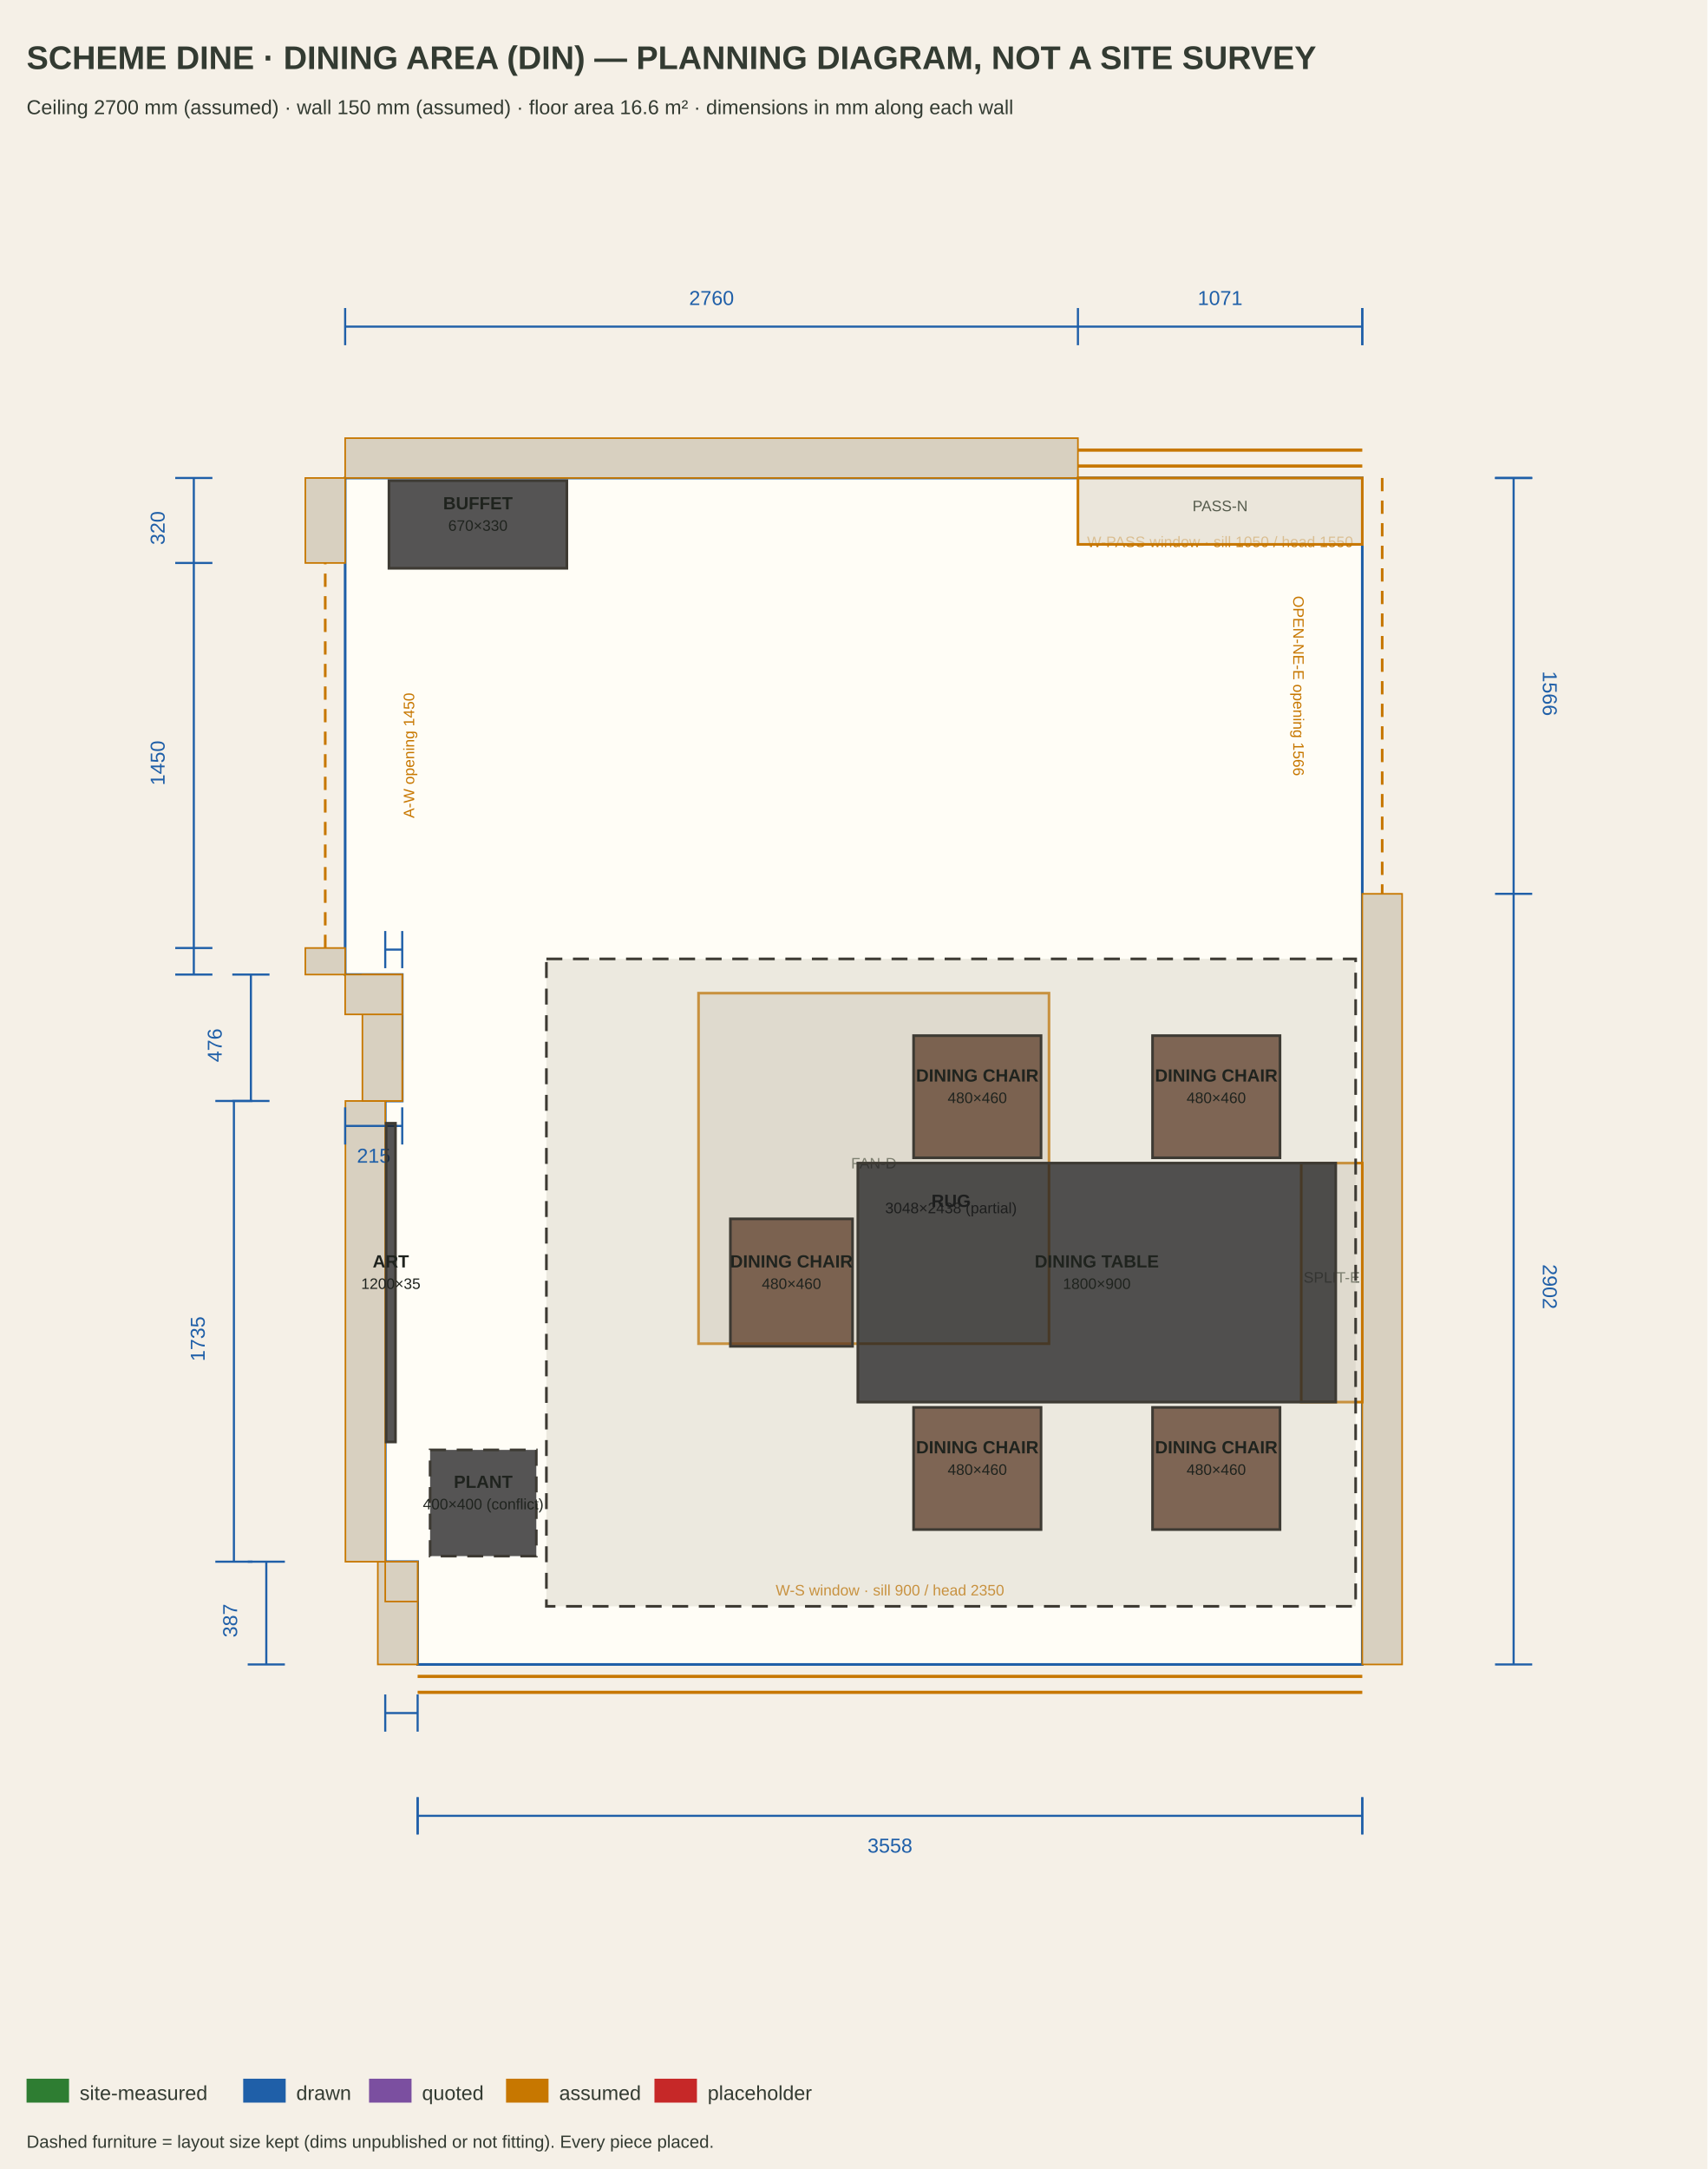
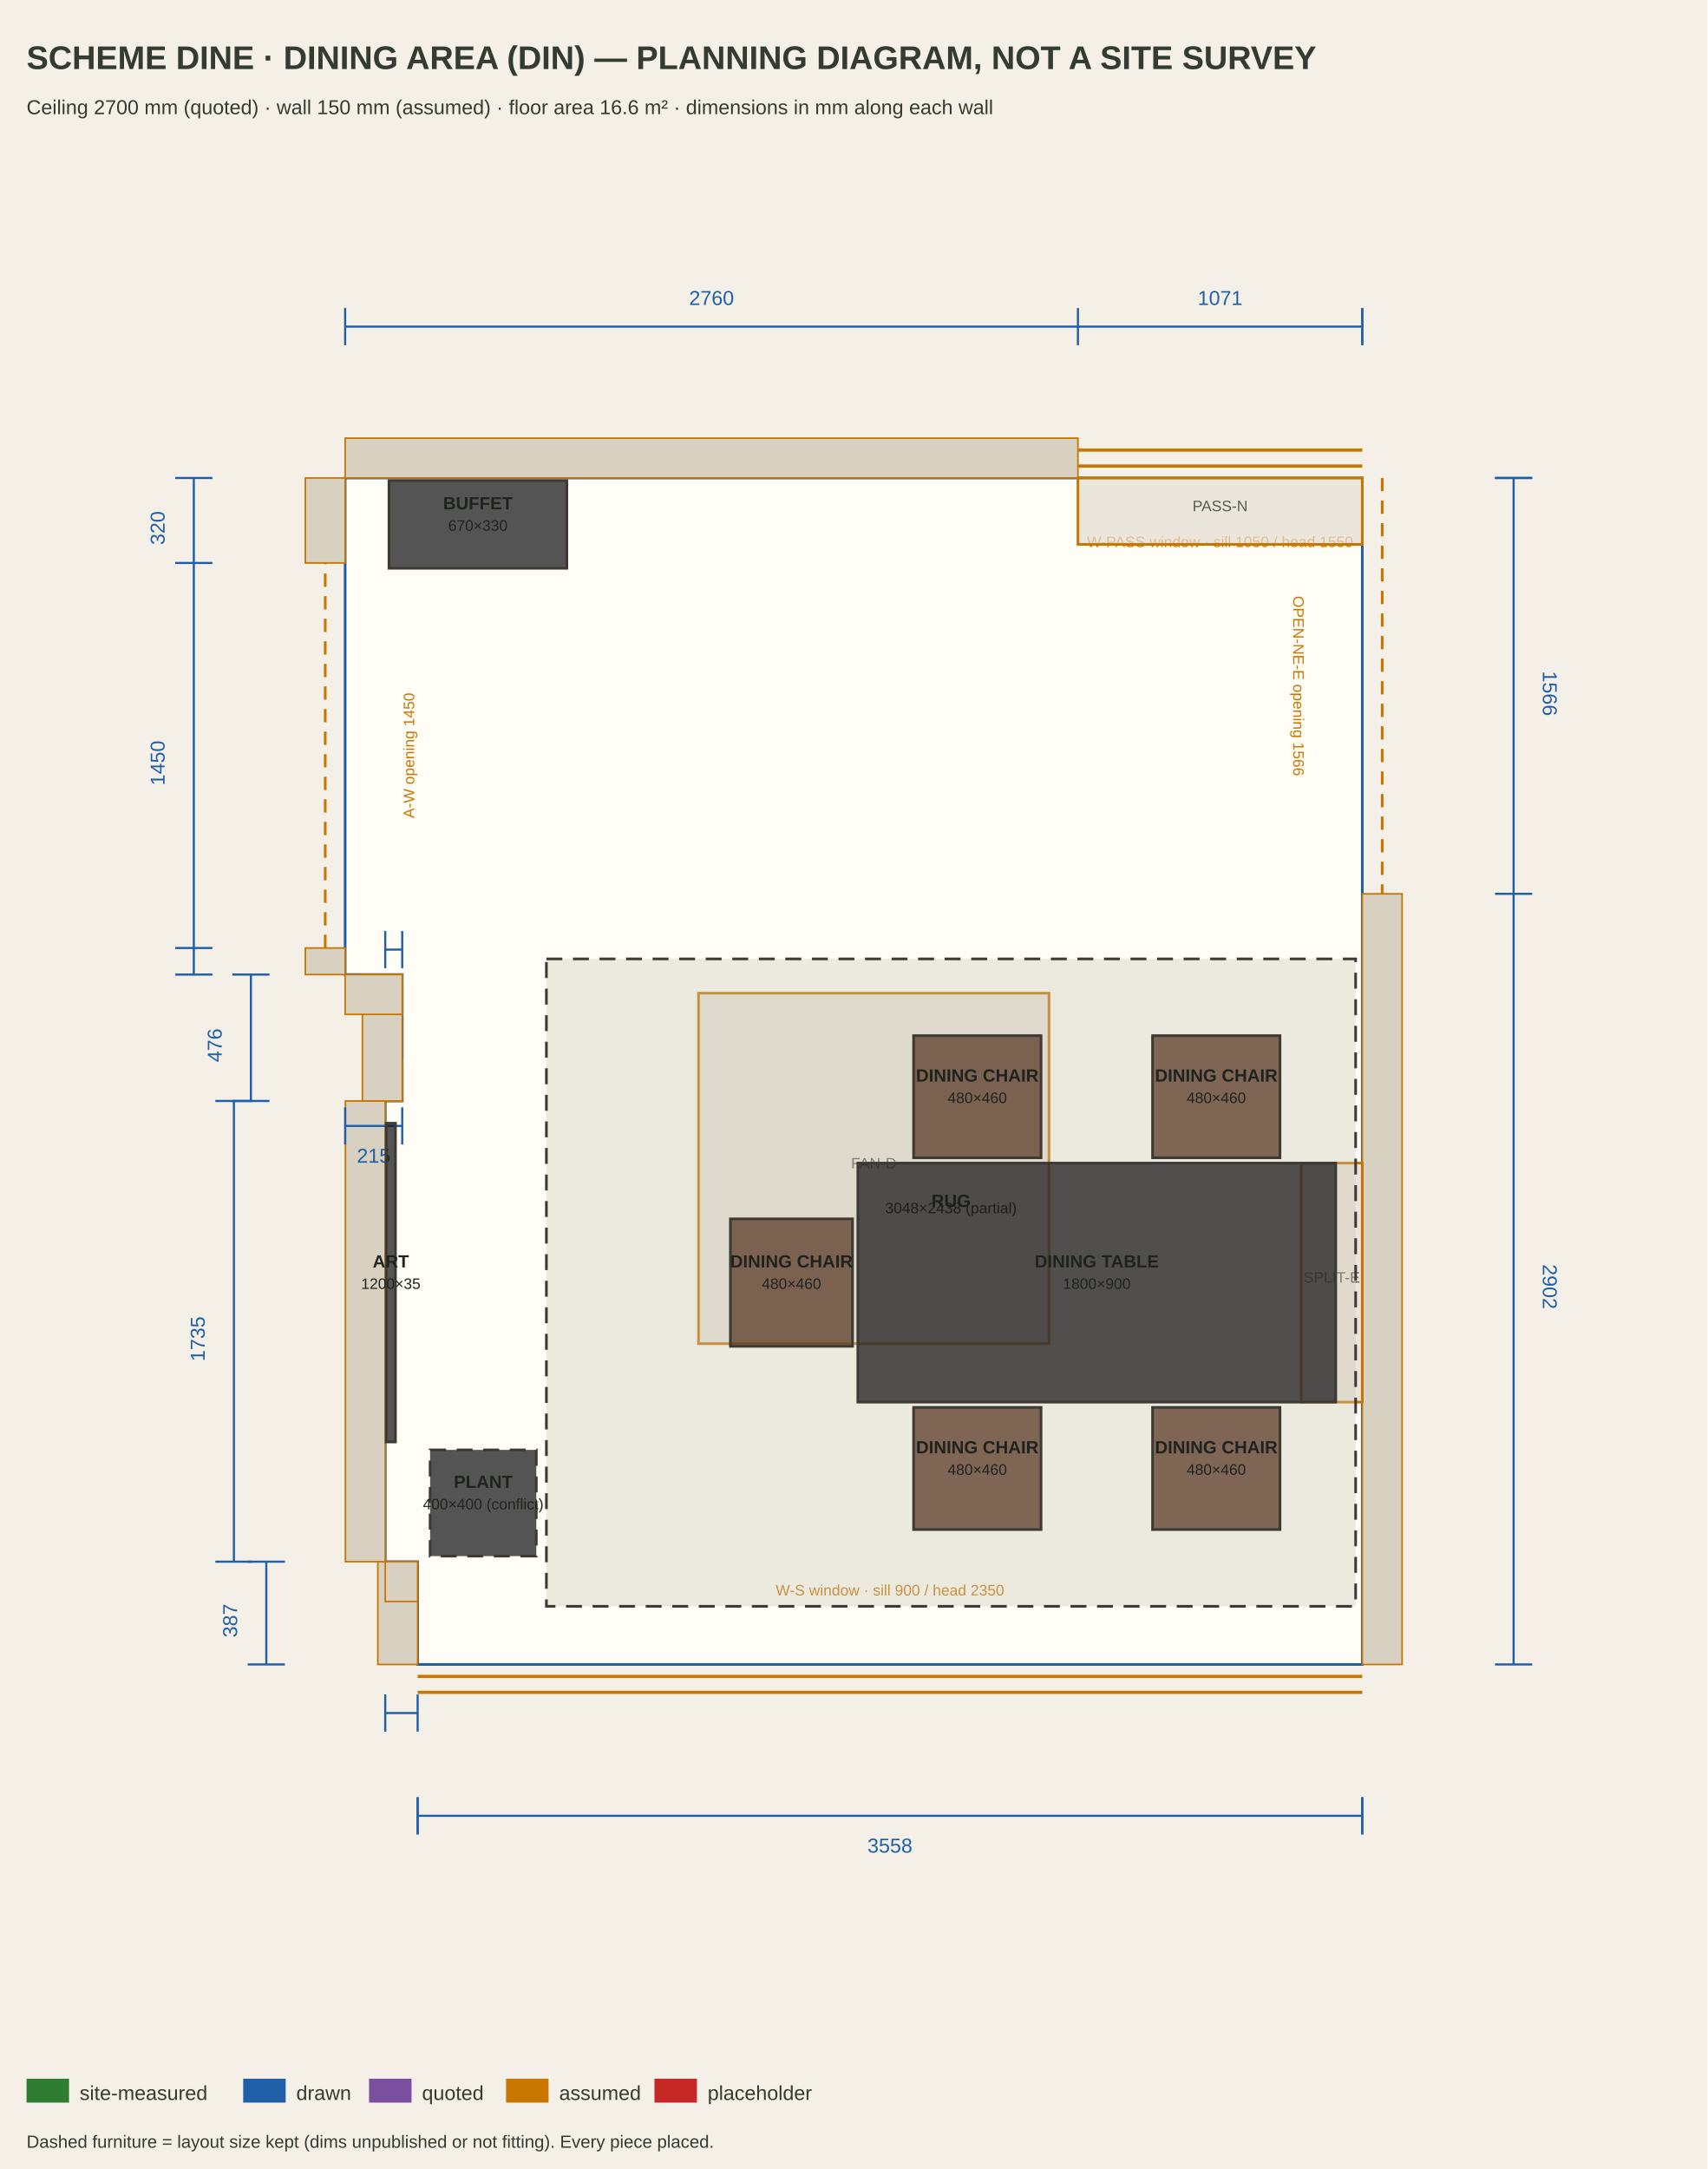
<svg xmlns="http://www.w3.org/2000/svg" viewBox="-1300 -1800 6431 8168" width="100%" height="100%" role="img" aria-label="Scheme DINE Dining area planning diagram">
  <rect x="-1300" y="-1800" width="6431" height="8168" fill="#f5f0e7" />
  <g font-family="Arial,sans-serif">
    <polygon points="0.0,0.0 3831.0,0.0 3831.0,4468.0 273.0,4468.0 273.0,4081.0 151.0,4081.0 151.0,2346.0 215.0,2346.0 215.0,1870.0 0.0,1870.0" fill="#fffdf6" stroke="#1f5fa8" stroke-width="10" />
    <polygon points="0.0,0.0 2760.0,0.0 2760.0,-150.0 0.0,-150.0" fill="#d8d0c0" stroke="#c77700" stroke-width="6" />
    <line x1="0.0" y1="-570.0" x2="3831.0" y2="-570.0" stroke="#1f5fa8" stroke-width="8" />
    <line x1="0.0" y1="-500.0" x2="0.0" y2="-640.0" stroke="#1f5fa8" stroke-width="8" />
    <line x1="2760.0" y1="-500.0" x2="2760.0" y2="-640.0" stroke="#1f5fa8" stroke-width="8" />
    <line x1="3831.0" y1="-500.0" x2="3831.0" y2="-640.0" stroke="#1f5fa8" stroke-width="8" />
    <line x1="3831.0" y1="-500.0" x2="3831.0" y2="-640.0" stroke="#1f5fa8" stroke-width="8" />
    <text x="1380.0" y="-651.5" text-anchor="middle" font-size="76.0" font-weight="normal" fill="#1f5fa8" transform="rotate(0.0 1380.0 -651.5)">2760</text>
    <text x="3295.5" y="-651.5" text-anchor="middle" font-size="76.0" font-weight="normal" fill="#1f5fa8" transform="rotate(0.0 3295.5 -651.5)">1071</text>
    <line x1="2760.0" y1="-45.0" x2="3831.0" y2="-45.0" stroke="#c77700" stroke-width="12" />
    <line x1="2760.0" y1="-105.0" x2="3831.0" y2="-105.0" stroke="#c77700" stroke-width="12" />
    <text x="3295.5" y="260.0" text-anchor="middle" font-size="57.0" font-weight="normal" fill="#c77700" transform="rotate(0.0 3295.5 260.0)">W-PASS window · sill 1050 / head 1550</text>
    <polygon points="3831.0,1566.0 3831.0,4468.0 3981.0,4468.0 3981.0,1566.0" fill="#d8d0c0" stroke="#c77700" stroke-width="6" />
    <line x1="4401.0" y1="0.0" x2="4401.0" y2="4468.0" stroke="#1f5fa8" stroke-width="8" />
    <line x1="4331.0" y1="0.0" x2="4471.0" y2="0.0" stroke="#1f5fa8" stroke-width="8" />
    <line x1="4331.0" y1="0.0" x2="4471.0" y2="0.0" stroke="#1f5fa8" stroke-width="8" />
    <line x1="4331.0" y1="1566.0" x2="4471.0" y2="1566.0" stroke="#1f5fa8" stroke-width="8" />
    <line x1="4331.0" y1="4468.0" x2="4471.0" y2="4468.0" stroke="#1f5fa8" stroke-width="8" />
    <text x="4511.0" y="811.5" text-anchor="middle" font-size="76.0" font-weight="normal" fill="#1f5fa8" transform="rotate(90.0 4511.0 811.5)">1566</text>
    <text x="4511.0" y="3045.5" text-anchor="middle" font-size="76.0" font-weight="normal" fill="#1f5fa8" transform="rotate(90.0 4511.0 3045.5)">2902</text>
    <line x1="3906.0" y1="0.0" x2="3906.0" y2="1566.0" stroke="#c77700" stroke-width="10" stroke-dasharray="50 35" />
    <text x="3571.0" y="783.0" text-anchor="middle" font-size="57.0" font-weight="normal" fill="#c77700" transform="rotate(90.0 3571.0 783.0)">OPEN-NE-E opening 1566</text>
    <line x1="3831.0" y1="5038.0" x2="273.0" y2="5038.0" stroke="#1f5fa8" stroke-width="8" />
    <line x1="3831.0" y1="4968.0" x2="3831.0" y2="5108.0" stroke="#1f5fa8" stroke-width="8" />
    <line x1="3831.0" y1="4968.0" x2="3831.0" y2="5108.0" stroke="#1f5fa8" stroke-width="8" />
    <line x1="273.0" y1="4968.0" x2="273.0" y2="5108.0" stroke="#1f5fa8" stroke-width="8" />
    <line x1="273.0" y1="4968.0" x2="273.0" y2="5108.0" stroke="#1f5fa8" stroke-width="8" />
    <text x="2052.0" y="5176.5" text-anchor="middle" font-size="76.0" font-weight="normal" fill="#1f5fa8" transform="rotate(0.0 2052.0 5176.5)">3558</text>
    <line x1="3831.0" y1="4513.0" x2="273.0" y2="4513.0" stroke="#c77700" stroke-width="12" />
    <line x1="3831.0" y1="4573.0" x2="273.0" y2="4573.0" stroke="#c77700" stroke-width="12" />
    <text x="2052.0" y="4208.0" text-anchor="middle" font-size="57.0" font-weight="normal" fill="#c77700" transform="rotate(0.0 2052.0 4208.0)">W-S window · sill 900 / head 2350</text>
    <polygon points="273.0,4468.0 273.0,4081.0 123.0,4081.0 123.0,4468.0" fill="#d8d0c0" stroke="#c77700" stroke-width="6" />
    <line x1="-297.0" y1="4468.0" x2="-297.0" y2="4081.0" stroke="#1f5fa8" stroke-width="8" />
    <line x1="-227.0" y1="4468.0" x2="-367.0" y2="4468.0" stroke="#1f5fa8" stroke-width="8" />
    <line x1="-227.0" y1="4081.0" x2="-367.0" y2="4081.0" stroke="#1f5fa8" stroke-width="8" />
    <text x="-407.0" y="4303.0" text-anchor="middle" font-size="76.0" font-weight="normal" fill="#1f5fa8" transform="rotate(-90.0 -407.0 4303.0)">387</text>
    <polygon points="273.0,4081.0 151.0,4081.0 151.0,4231.0 273.0,4231.0" fill="#d8d0c0" stroke="#c77700" stroke-width="6" />
    <line x1="273.0" y1="4651.0" x2="151.0" y2="4651.0" stroke="#1f5fa8" stroke-width="8" />
    <line x1="273.0" y1="4581.0" x2="273.0" y2="4721.0" stroke="#1f5fa8" stroke-width="8" />
    <line x1="151.0" y1="4581.0" x2="151.0" y2="4721.0" stroke="#1f5fa8" stroke-width="8" />
    <polygon points="151.0,4081.0 151.0,2346.0 1.0,2346.0 1.0,4081.0" fill="#d8d0c0" stroke="#c77700" stroke-width="6" />
    <line x1="-419.0" y1="4081.0" x2="-419.0" y2="2346.0" stroke="#1f5fa8" stroke-width="8" />
    <line x1="-349.0" y1="4081.0" x2="-489.0" y2="4081.0" stroke="#1f5fa8" stroke-width="8" />
    <line x1="-349.0" y1="2346.0" x2="-489.0" y2="2346.0" stroke="#1f5fa8" stroke-width="8" />
    <text x="-529.0" y="3242.0" text-anchor="middle" font-size="76.0" font-weight="normal" fill="#1f5fa8" transform="rotate(-90.0 -529.0 3242.0)">1735</text>
    <polygon points="151.0,2346.0 215.0,2346.0 215.0,2196.0 151.0,2196.0" fill="#d8d0c0" stroke="#c77700" stroke-width="6" />
    <line x1="151.0" y1="1776.0" x2="215.0" y2="1776.0" stroke="#1f5fa8" stroke-width="8" />
    <line x1="151.0" y1="1846.0" x2="151.0" y2="1706.0" stroke="#1f5fa8" stroke-width="8" />
    <line x1="215.0" y1="1846.0" x2="215.0" y2="1706.0" stroke="#1f5fa8" stroke-width="8" />
    <polygon points="215.0,2346.0 215.0,1870.0 65.0,1870.0 65.0,2346.0" fill="#d8d0c0" stroke="#c77700" stroke-width="6" />
    <line x1="-355.0" y1="2346.0" x2="-355.0" y2="1870.0" stroke="#1f5fa8" stroke-width="8" />
    <line x1="-285.0" y1="2346.0" x2="-425.0" y2="2346.0" stroke="#1f5fa8" stroke-width="8" />
    <line x1="-285.0" y1="1870.0" x2="-425.0" y2="1870.0" stroke="#1f5fa8" stroke-width="8" />
    <text x="-465.0" y="2136.5" text-anchor="middle" font-size="76.0" font-weight="normal" fill="#1f5fa8" transform="rotate(-90.0 -465.0 2136.5)">476</text>
    <polygon points="215.0,1870.0 0.0,1870.0 0.0,2020.0 215.0,2020.0" fill="#d8d0c0" stroke="#c77700" stroke-width="6" />
    <line x1="215.0" y1="2440.0" x2="0.0" y2="2440.0" stroke="#1f5fa8" stroke-width="8" />
    <line x1="215.0" y1="2370.0" x2="215.0" y2="2510.0" stroke="#1f5fa8" stroke-width="8" />
    <line x1="0.0" y1="2370.0" x2="0.0" y2="2510.0" stroke="#1f5fa8" stroke-width="8" />
    <text x="107.5" y="2578.5" text-anchor="middle" font-size="76.0" font-weight="normal" fill="#1f5fa8" transform="rotate(0.0 107.5 2578.5)">215</text>
    <polygon points="0.0,1870.0 0.0,1770.0 -150.0,1770.0 -150.0,1870.0" fill="#d8d0c0" stroke="#c77700" stroke-width="6" />
    <polygon points="0.0,320.0 0.0,0.0 -150.0,0.0 -150.0,320.0" fill="#d8d0c0" stroke="#c77700" stroke-width="6" />
    <line x1="-570.0" y1="1870.0" x2="-570.0" y2="0.0" stroke="#1f5fa8" stroke-width="8" />
    <line x1="-500.0" y1="1870.0" x2="-640.0" y2="1870.0" stroke="#1f5fa8" stroke-width="8" />
    <line x1="-500.0" y1="1770.0" x2="-640.0" y2="1770.0" stroke="#1f5fa8" stroke-width="8" />
    <line x1="-500.0" y1="320.0" x2="-640.0" y2="320.0" stroke="#1f5fa8" stroke-width="8" />
    <line x1="-500.0" y1="0.0" x2="-640.0" y2="0.0" stroke="#1f5fa8" stroke-width="8" />
    <text x="-680.0" y="1073.5" text-anchor="middle" font-size="76.0" font-weight="normal" fill="#1f5fa8" transform="rotate(-90.0 -680.0 1073.5)">1450</text>
    <text x="-680.0" y="188.5" text-anchor="middle" font-size="76.0" font-weight="normal" fill="#1f5fa8" transform="rotate(-90.0 -680.0 188.5)">320</text>
    <line x1="-75.0" y1="1770.0" x2="-75.0" y2="320.0" stroke="#c77700" stroke-width="10" stroke-dasharray="50 35" />
    <text x="260.0" y="1045.0" text-anchor="middle" font-size="57.0" font-weight="normal" fill="#c77700" transform="rotate(-90.0 260.0 1045.0)">A-W opening 1450</text>
    <polygon points="2760.0,0.0 3831.0,0.0 3831.0,250.0 2760.0,250.0" fill="#e3ddd0" stroke="#c77700" stroke-width="10" fill-opacity="0.7" />
    <text x="3295.5" y="125.0" text-anchor="middle" font-size="57.0" font-weight="normal" fill="#555b4c">PASS-N</text>
    <polygon points="3601.0,2580.0 3831.0,2580.0 3831.0,3480.0 3601.0,3480.0" fill="#e3ddd0" stroke="#c77700" stroke-width="10" fill-opacity="0.7" />
    <text x="3716.0" y="3030.0" text-anchor="middle" font-size="57.0" font-weight="normal" fill="#555b4c">SPLIT-E</text>
    <polygon points="1331.0,1940.0 2651.0,1940.0 2651.0,3260.0 1331.0,3260.0" fill="#e3ddd0" stroke="#c77700" stroke-width="10" fill-opacity="0.7" />
    <text x="1991.0" y="2600.0" text-anchor="middle" font-size="57.0" font-weight="normal" fill="#555b4c">FAN-D</text>
    <polygon points="758.0,1811.0 3806.0,1811.0 3806.0,4249.0 758.0,4249.0" fill="#c9c2b6" stroke="#3d3a33" stroke-width="10" stroke-dasharray="60 40" fill-opacity="0.35" />
    <text x="2282.0" y="2745.0" text-anchor="middle" font-size="66.5" font-weight="bold" fill="#1f231e">RUG</text>
    <text x="2282.0" y="2768.8" text-anchor="middle" font-size="57.0" font-weight="normal" fill="#1f231e">3048×2438 (partial)</text>
    <polygon points="1931.0,2580.0 3731.0,2580.0 3731.0,3480.0 1931.0,3480.0" fill="#1c1c1e" stroke="#3d3a33" stroke-width="10" fill-opacity="0.75" />
    <text x="2831.0" y="2973.0" text-anchor="middle" font-size="66.5" font-weight="bold" fill="#1f231e">DINING TABLE</text>
    <text x="2831.0" y="3053.8" text-anchor="middle" font-size="57.0" font-weight="normal" fill="#1f231e">1800×900</text>
    <polygon points="2141.0,3500.0 2621.0,3500.0 2621.0,3960.0 2141.0,3960.0" fill="#5a3a26" stroke="#3d3a33" stroke-width="10" fill-opacity="0.75" />
    <text x="2381.0" y="3673.0" text-anchor="middle" font-size="66.5" font-weight="bold" fill="#1f231e">DINING CHAIR</text>
    <text x="2381.0" y="3753.8" text-anchor="middle" font-size="57.0" font-weight="normal" fill="#1f231e">480×460</text>
    <polygon points="3041.0,3500.0 3521.0,3500.0 3521.0,3960.0 3041.0,3960.0" fill="#5a3a26" stroke="#3d3a33" stroke-width="10" fill-opacity="0.75" />
    <text x="3281.0" y="3673.0" text-anchor="middle" font-size="66.5" font-weight="bold" fill="#1f231e">DINING CHAIR</text>
    <text x="3281.0" y="3753.8" text-anchor="middle" font-size="57.0" font-weight="normal" fill="#1f231e">480×460</text>
    <polygon points="1911.0,2790.0 1911.0,3270.0 1451.0,3270.0 1451.0,2790.0" fill="#5a3a26" stroke="#3d3a33" stroke-width="10" fill-opacity="0.75" />
    <text x="1681.0" y="2973.0" text-anchor="middle" font-size="66.5" font-weight="bold" fill="#1f231e">DINING CHAIR</text>
    <text x="1681.0" y="3053.8" text-anchor="middle" font-size="57.0" font-weight="normal" fill="#1f231e">480×460</text>
    <polygon points="2621.0,2560.0 2141.0,2560.0 2141.0,2100.0 2621.0,2100.0" fill="#5a3a26" stroke="#3d3a33" stroke-width="10" fill-opacity="0.75" />
    <text x="2381.0" y="2273.0" text-anchor="middle" font-size="66.5" font-weight="bold" fill="#1f231e">DINING CHAIR</text>
    <text x="2381.0" y="2353.8" text-anchor="middle" font-size="57.0" font-weight="normal" fill="#1f231e">480×460</text>
    <polygon points="3521.0,2560.0 3041.0,2560.0 3041.0,2100.0 3521.0,2100.0" fill="#5a3a26" stroke="#3d3a33" stroke-width="10" fill-opacity="0.75" />
    <text x="3281.0" y="2273.0" text-anchor="middle" font-size="66.5" font-weight="bold" fill="#1f231e">DINING CHAIR</text>
    <text x="3281.0" y="2353.8" text-anchor="middle" font-size="57.0" font-weight="normal" fill="#1f231e">480×460</text>
    <polygon points="835.0,340.0 165.0,340.0 165.0,10.0 835.0,10.0" fill="#1c1c1e" stroke="#3d3a33" stroke-width="10" fill-opacity="0.75" />
    <text x="500.0" y="118.0" text-anchor="middle" font-size="66.5" font-weight="bold" fill="#1f231e">BUFFET</text>
    <text x="500.0" y="198.8" text-anchor="middle" font-size="57.0" font-weight="normal" fill="#1f231e">670×330</text>
    <polygon points="320.0,3660.0 720.0,3660.0 720.0,4060.0 320.0,4060.0" fill="#1c1c1e" stroke="#3d3a33" stroke-width="10" stroke-dasharray="60 40" fill-opacity="0.75" />
    <text x="520.0" y="3803.0" text-anchor="middle" font-size="66.5" font-weight="bold" fill="#1f231e">PLANT</text>
    <text x="520.0" y="3883.8" text-anchor="middle" font-size="57.0" font-weight="normal" fill="#1f231e">400×400 (conflict)</text>
    <polygon points="189.5,2429.9 189.5,3630.1 154.5,3630.1 154.5,2429.9" fill="#1c1c1e" stroke="#3d3a33" stroke-width="10" fill-opacity="0.75" />
    <text x="172.0" y="2973.0" text-anchor="middle" font-size="66.5" font-weight="bold" fill="#1f231e">ART</text>
    <text x="172.0" y="3053.8" text-anchor="middle" font-size="57.0" font-weight="normal" fill="#1f231e">1200×35</text>
    <text x="-1200.0" y="-1540.0" text-anchor="start" font-size="123.5" font-weight="bold" fill="#333b32">SCHEME DINE · DINING AREA (DIN) — PLANNING DIAGRAM, NOT A SITE SURVEY</text>
-     <text x="-1200.0" y="-1370.0" text-anchor="start" font-size="76.0" font-weight="normal" fill="#333b32">Ceiling 2700 mm (assumed) · wall 150 mm (assumed) · floor area 16.6 m² · dimensions in mm along each wall</text>
+     <text x="-1200.0" y="-1370.0" text-anchor="start" font-size="76.0" font-weight="normal" fill="#333b32">Ceiling 2700 mm (quoted) · wall 150 mm (assumed) · floor area 16.6 m² · dimensions in mm along each wall</text>
    <rect x="-1200" y="6028" width="160" height="90" fill="#2e7d32" />
    <text x="-1000.0" y="6108.0" text-anchor="start" font-size="76.0" font-weight="normal" fill="#333b32">site-measured</text>
    <rect x="-384" y="6028" width="160" height="90" fill="#1f5fa8" />
    <text x="-184.2" y="6108.0" text-anchor="start" font-size="76.0" font-weight="normal" fill="#333b32">drawn</text>
    <rect x="90" y="6028" width="160" height="90" fill="#7b4fa0" />
    <text x="289.5" y="6108.0" text-anchor="start" font-size="76.0" font-weight="normal" fill="#333b32">quoted</text>
    <rect x="606" y="6028" width="160" height="90" fill="#c77700" />
    <text x="806.0" y="6108.0" text-anchor="start" font-size="76.0" font-weight="normal" fill="#333b32">assumed</text>
    <rect x="1165" y="6028" width="160" height="90" fill="#c62828" />
    <text x="1365.2" y="6108.0" text-anchor="start" font-size="76.0" font-weight="normal" fill="#333b32">placeholder</text>
    <text x="-1200.0" y="6288.0" text-anchor="start" font-size="66.5" font-weight="normal" fill="#333b32">Dashed furniture = layout size kept (dims unpublished or not fitting). Every piece placed.</text>
  </g>
</svg>
